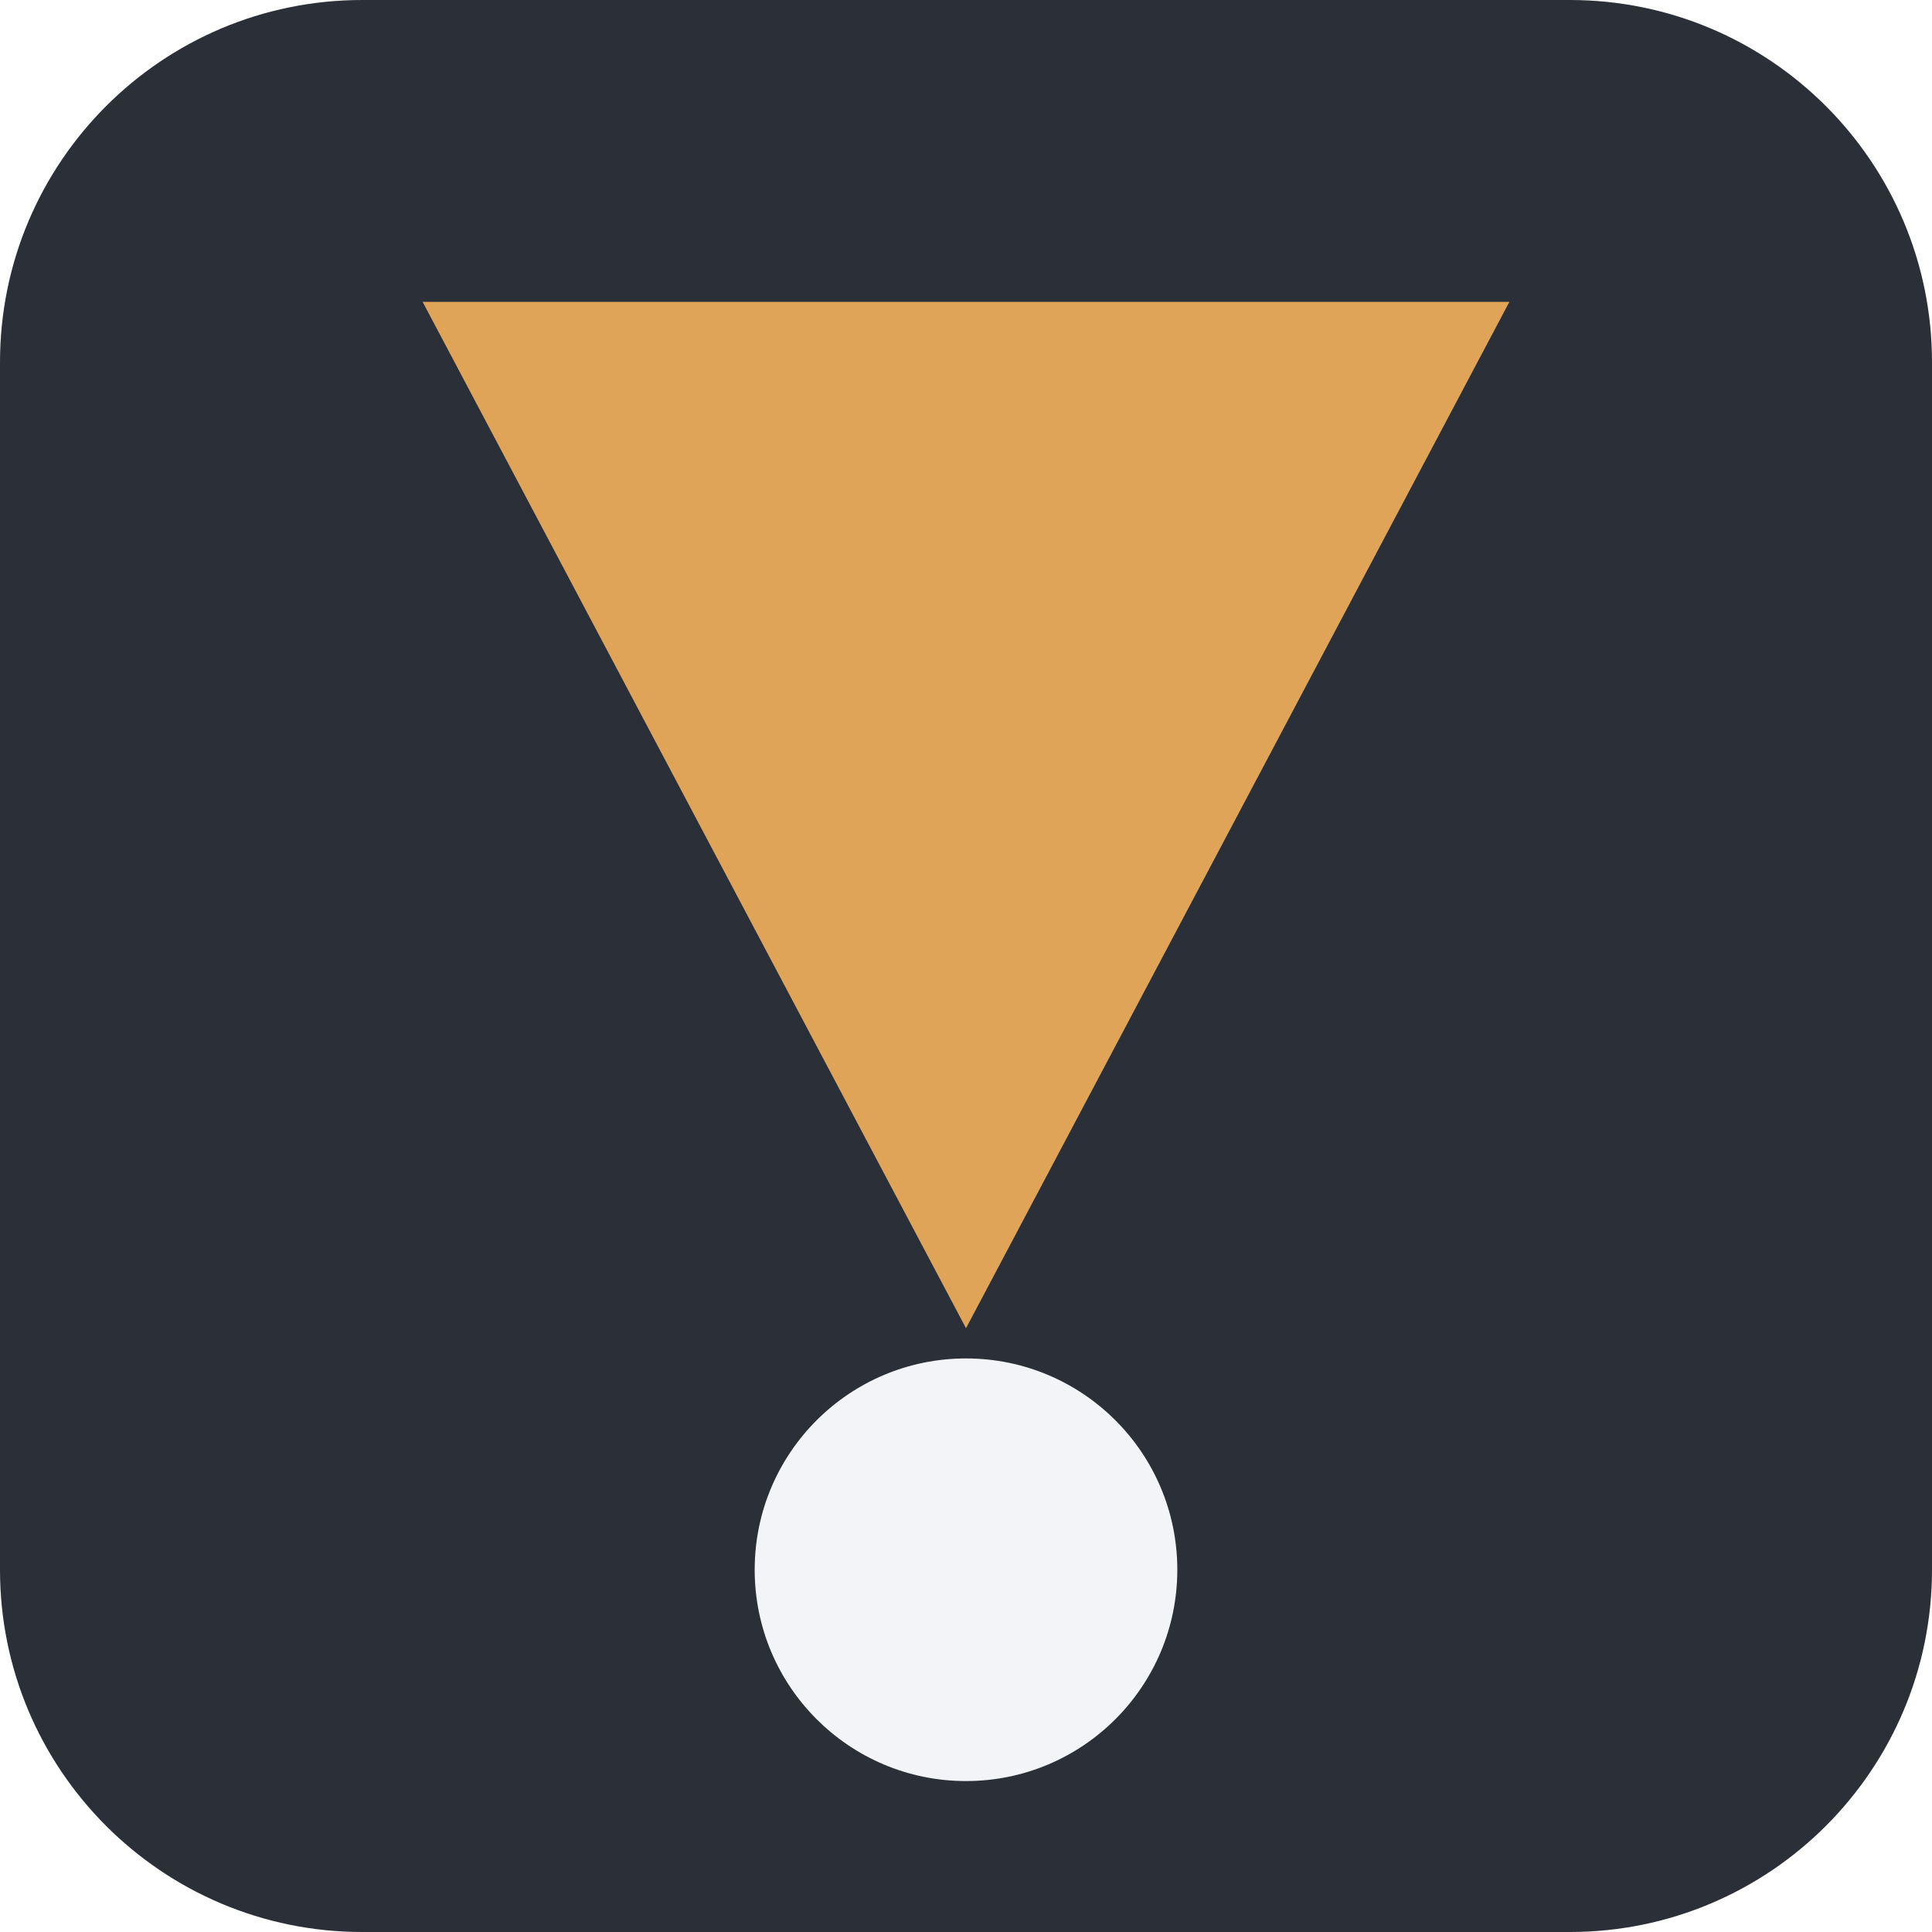
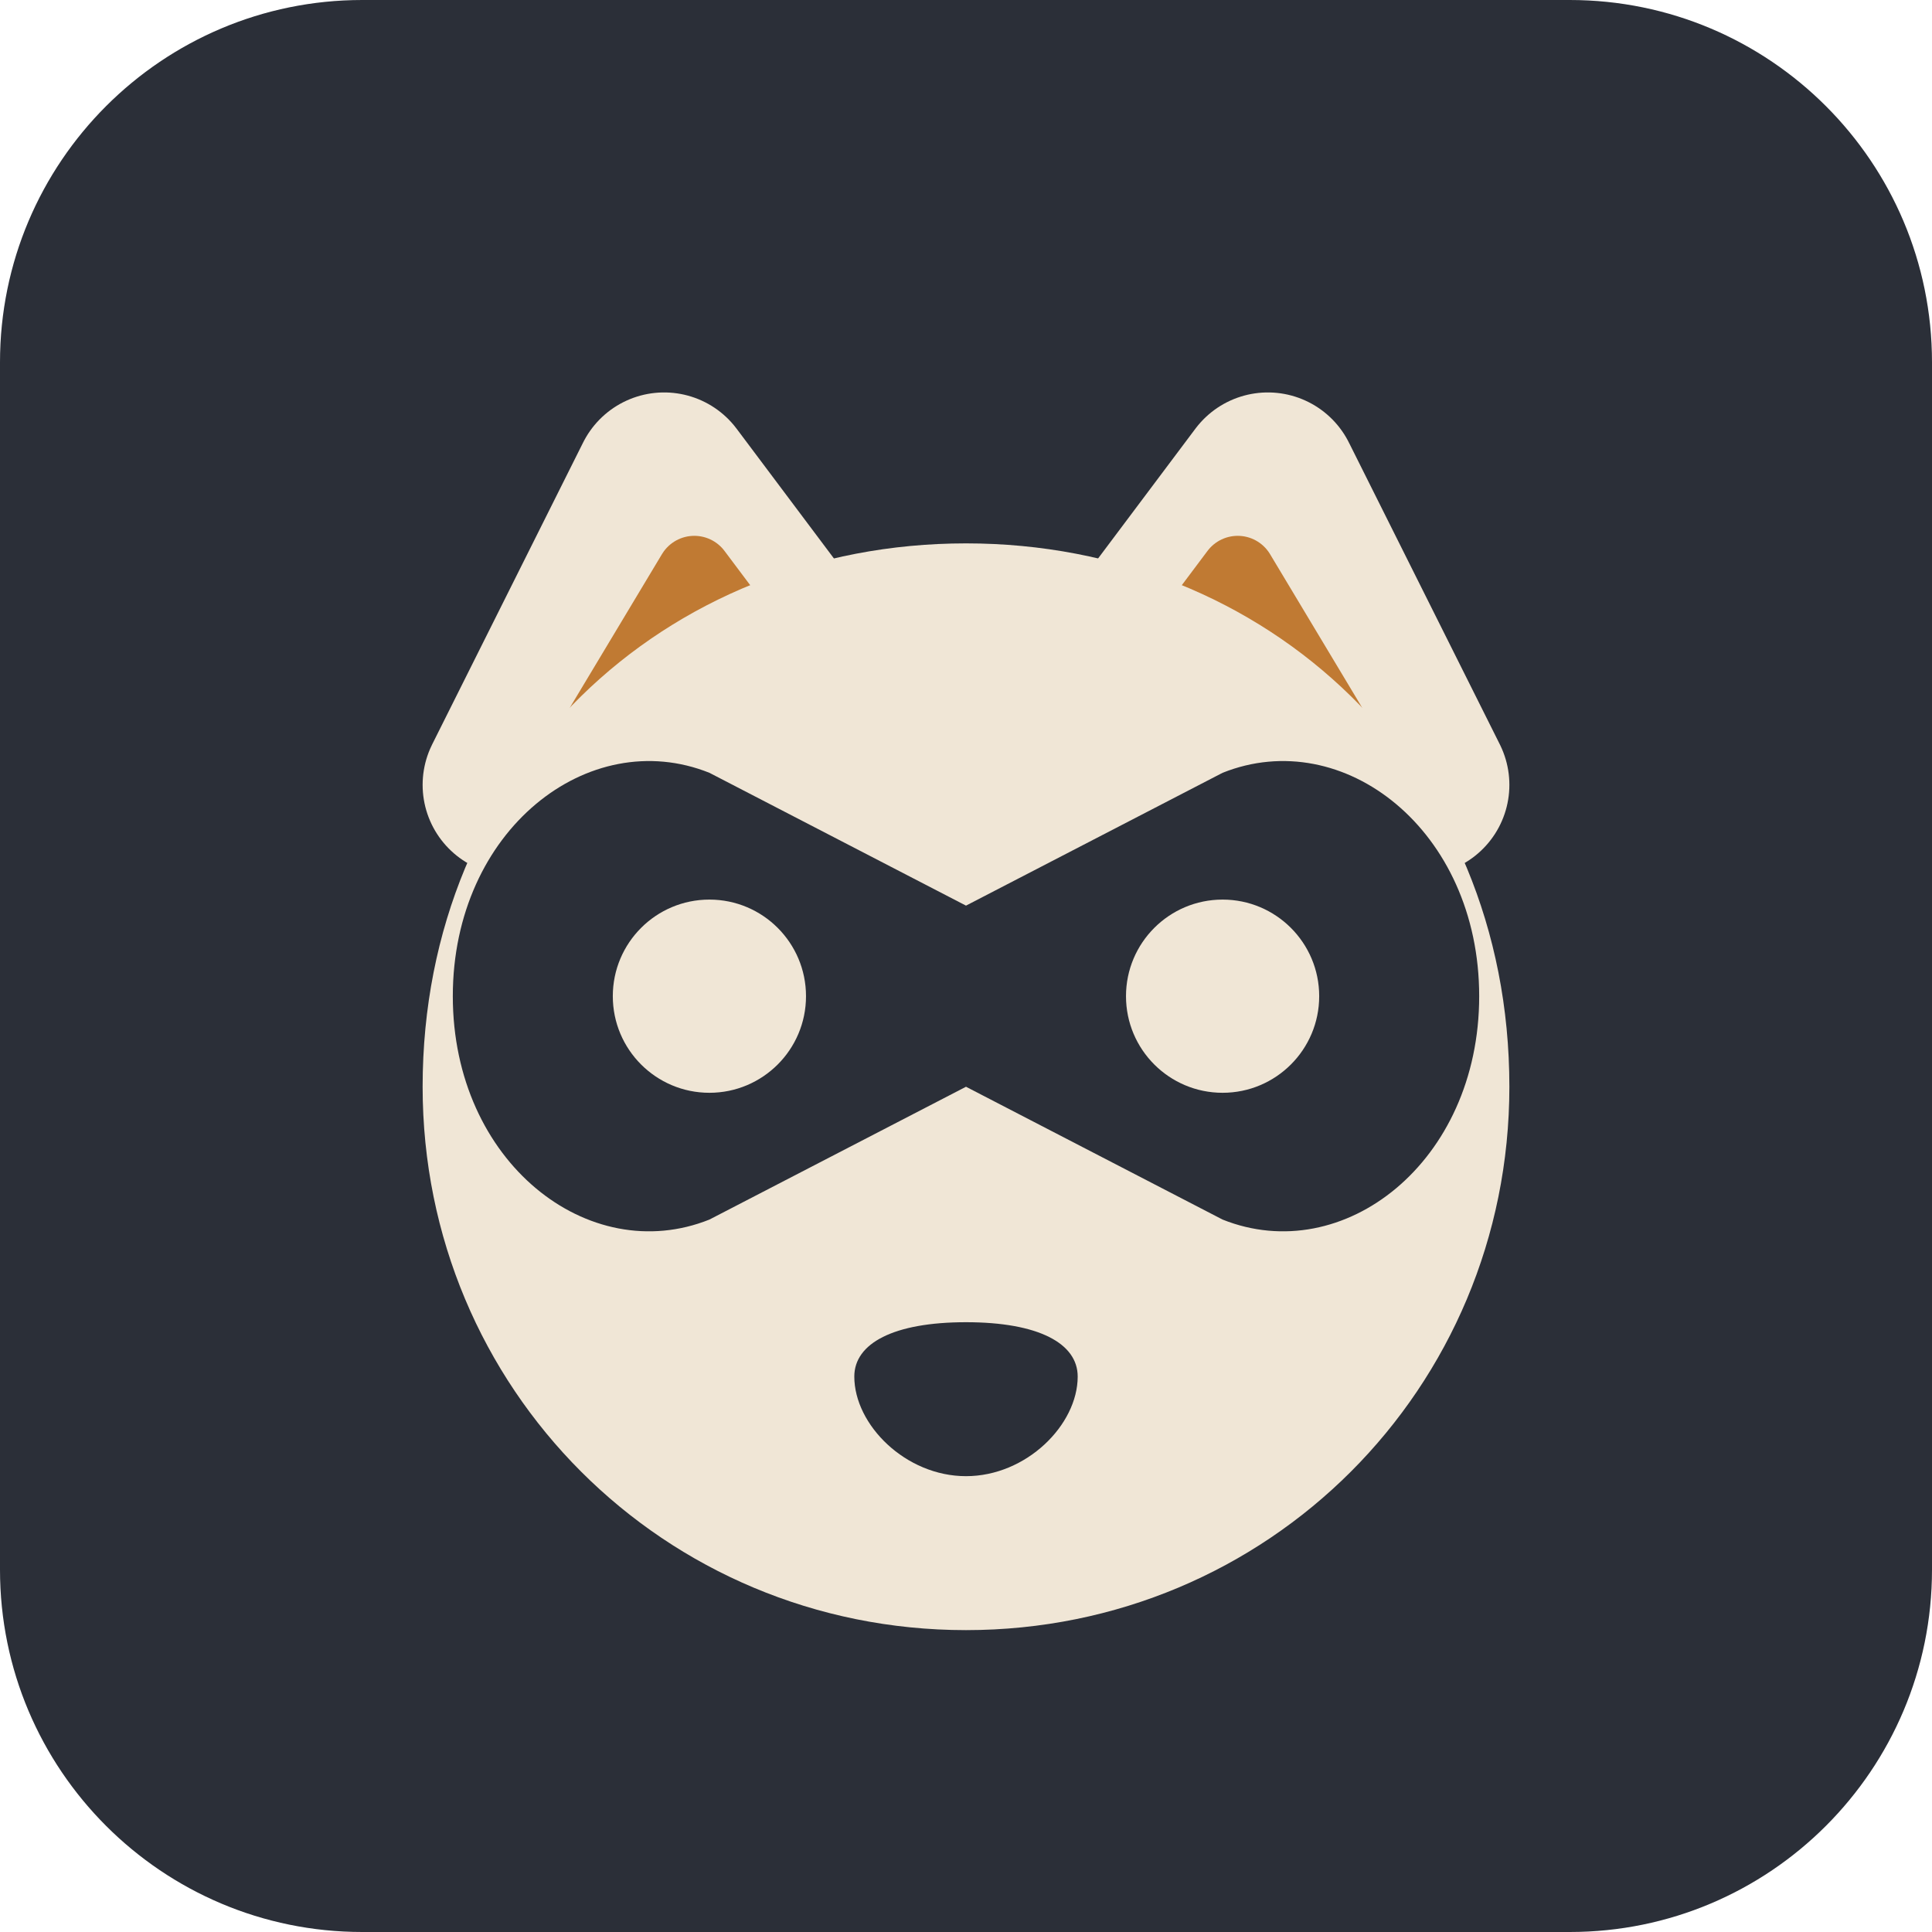
<svg xmlns="http://www.w3.org/2000/svg" viewBox="0 0 64 64" width="64" height="64" role="img" aria-label="Raccoon">
  <rect width="64" height="64" rx="12" fill="#2b2f38" />
-   <path d="M14 10 L50 10 L32 44 Z" fill="#e0a458" />
-   <circle cx="32" cy="52" r="7" fill="#f2f4f7" />
+   <g stroke-linejoin="round">
+     <path d="M17 26 L22 16 L28 24 Z" fill="#f0e6d6" stroke="#f0e6d6" stroke-width="6" />
+     <path d="M47 26 L42 16 L36 24 Z" fill="#f0e6d6" stroke="#f0e6d6" stroke-width="6" />
+     <path d="M20 24 L23 19 L26 23 Z" fill="#c07a33" stroke="#c07a33" stroke-width="2.5" />
+     <path d="M44 24 L41 19 L38 23 Z" fill="#c07a33" stroke="#c07a33" stroke-width="2.5" />
+   </g>
+   <path fill="#f0e6d6" d="M32 18c10 0 18 7.5 18 18 0 10-8 18-18 18s-18-8-18-18c0-10.5 8-18 18-18z" />
+   <path fill="#2b2f38" d="M15 33c0-5.5 4.5-9 8.5-7.4l8.5 4.4 8.5-4.4c4-1.6 8.5 1.9 8.5 7.4 0 5.5-4.5 9-8.5 7.4L32 36l-8.5 4.4C19.5 42 15 38.5 15 33z" />
+   <circle cx="23.5" cy="33" r="3.2" fill="#f0e6d6" />
+   <circle cx="40.5" cy="33" r="3.2" fill="#f0e6d6" />
+   <path fill="#2b2f38" d="M32 43.8c2.4 0 3.7.7 3.7 1.8 0 1.6-1.7 3.3-3.7 3.3s-3.7-1.7-3.7-3.3c0-1.1 1.3-1.8 3.7-1.8z" />
</svg>
